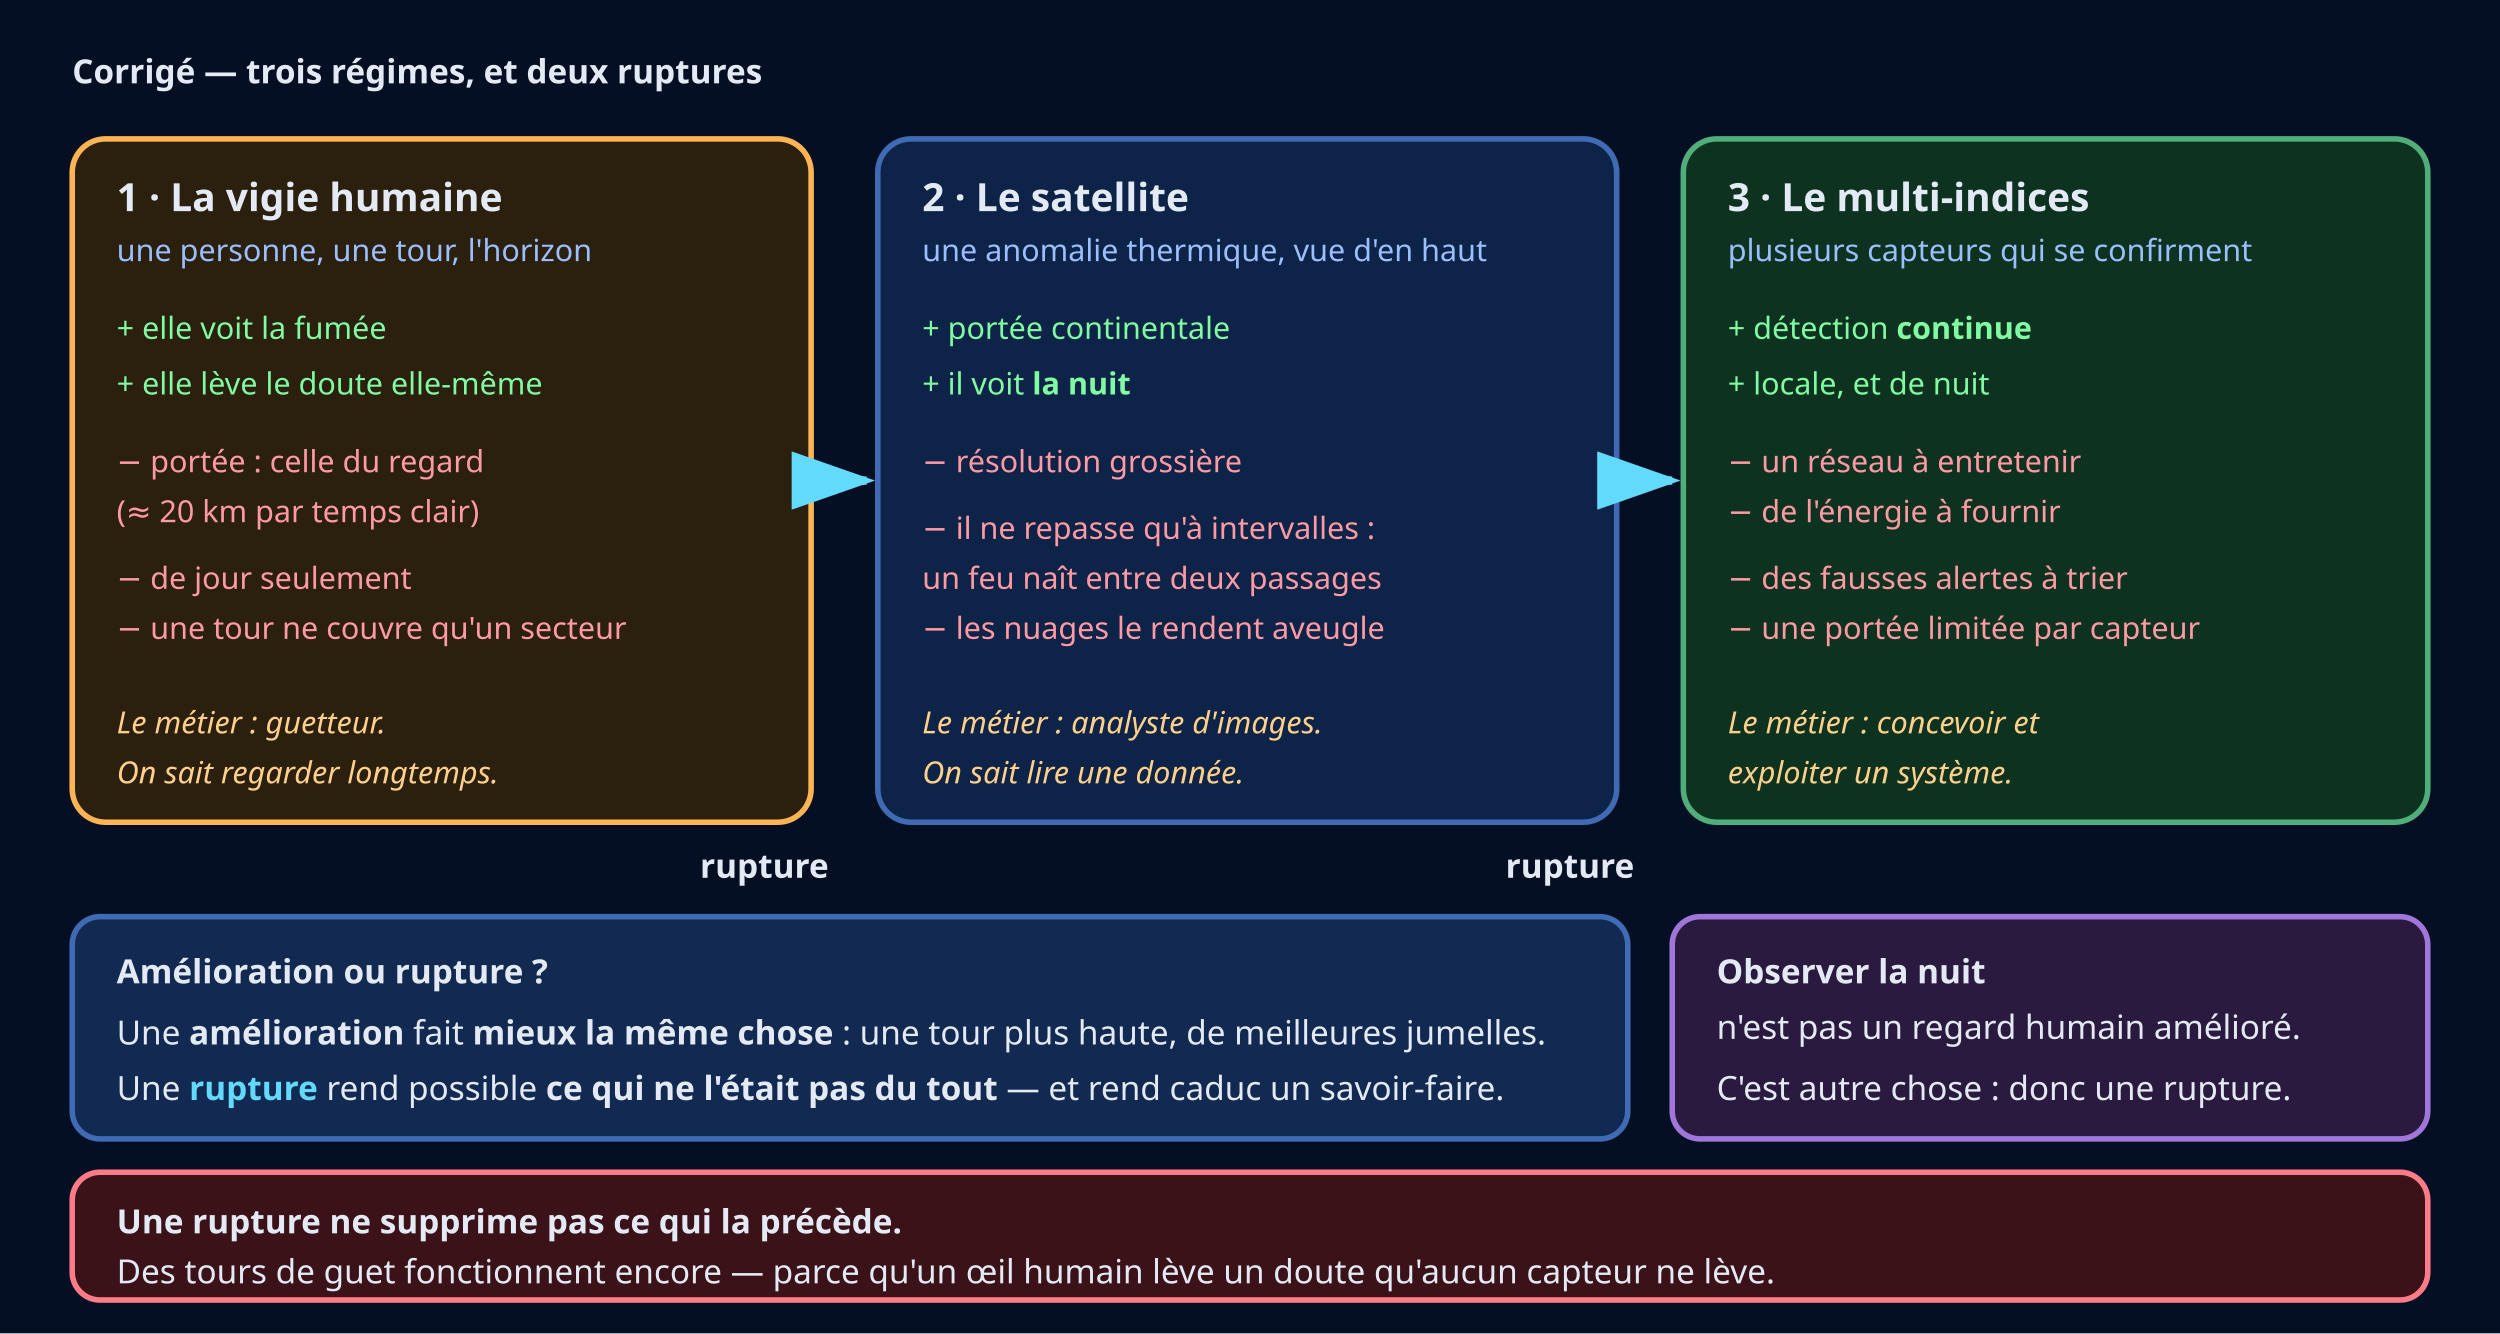
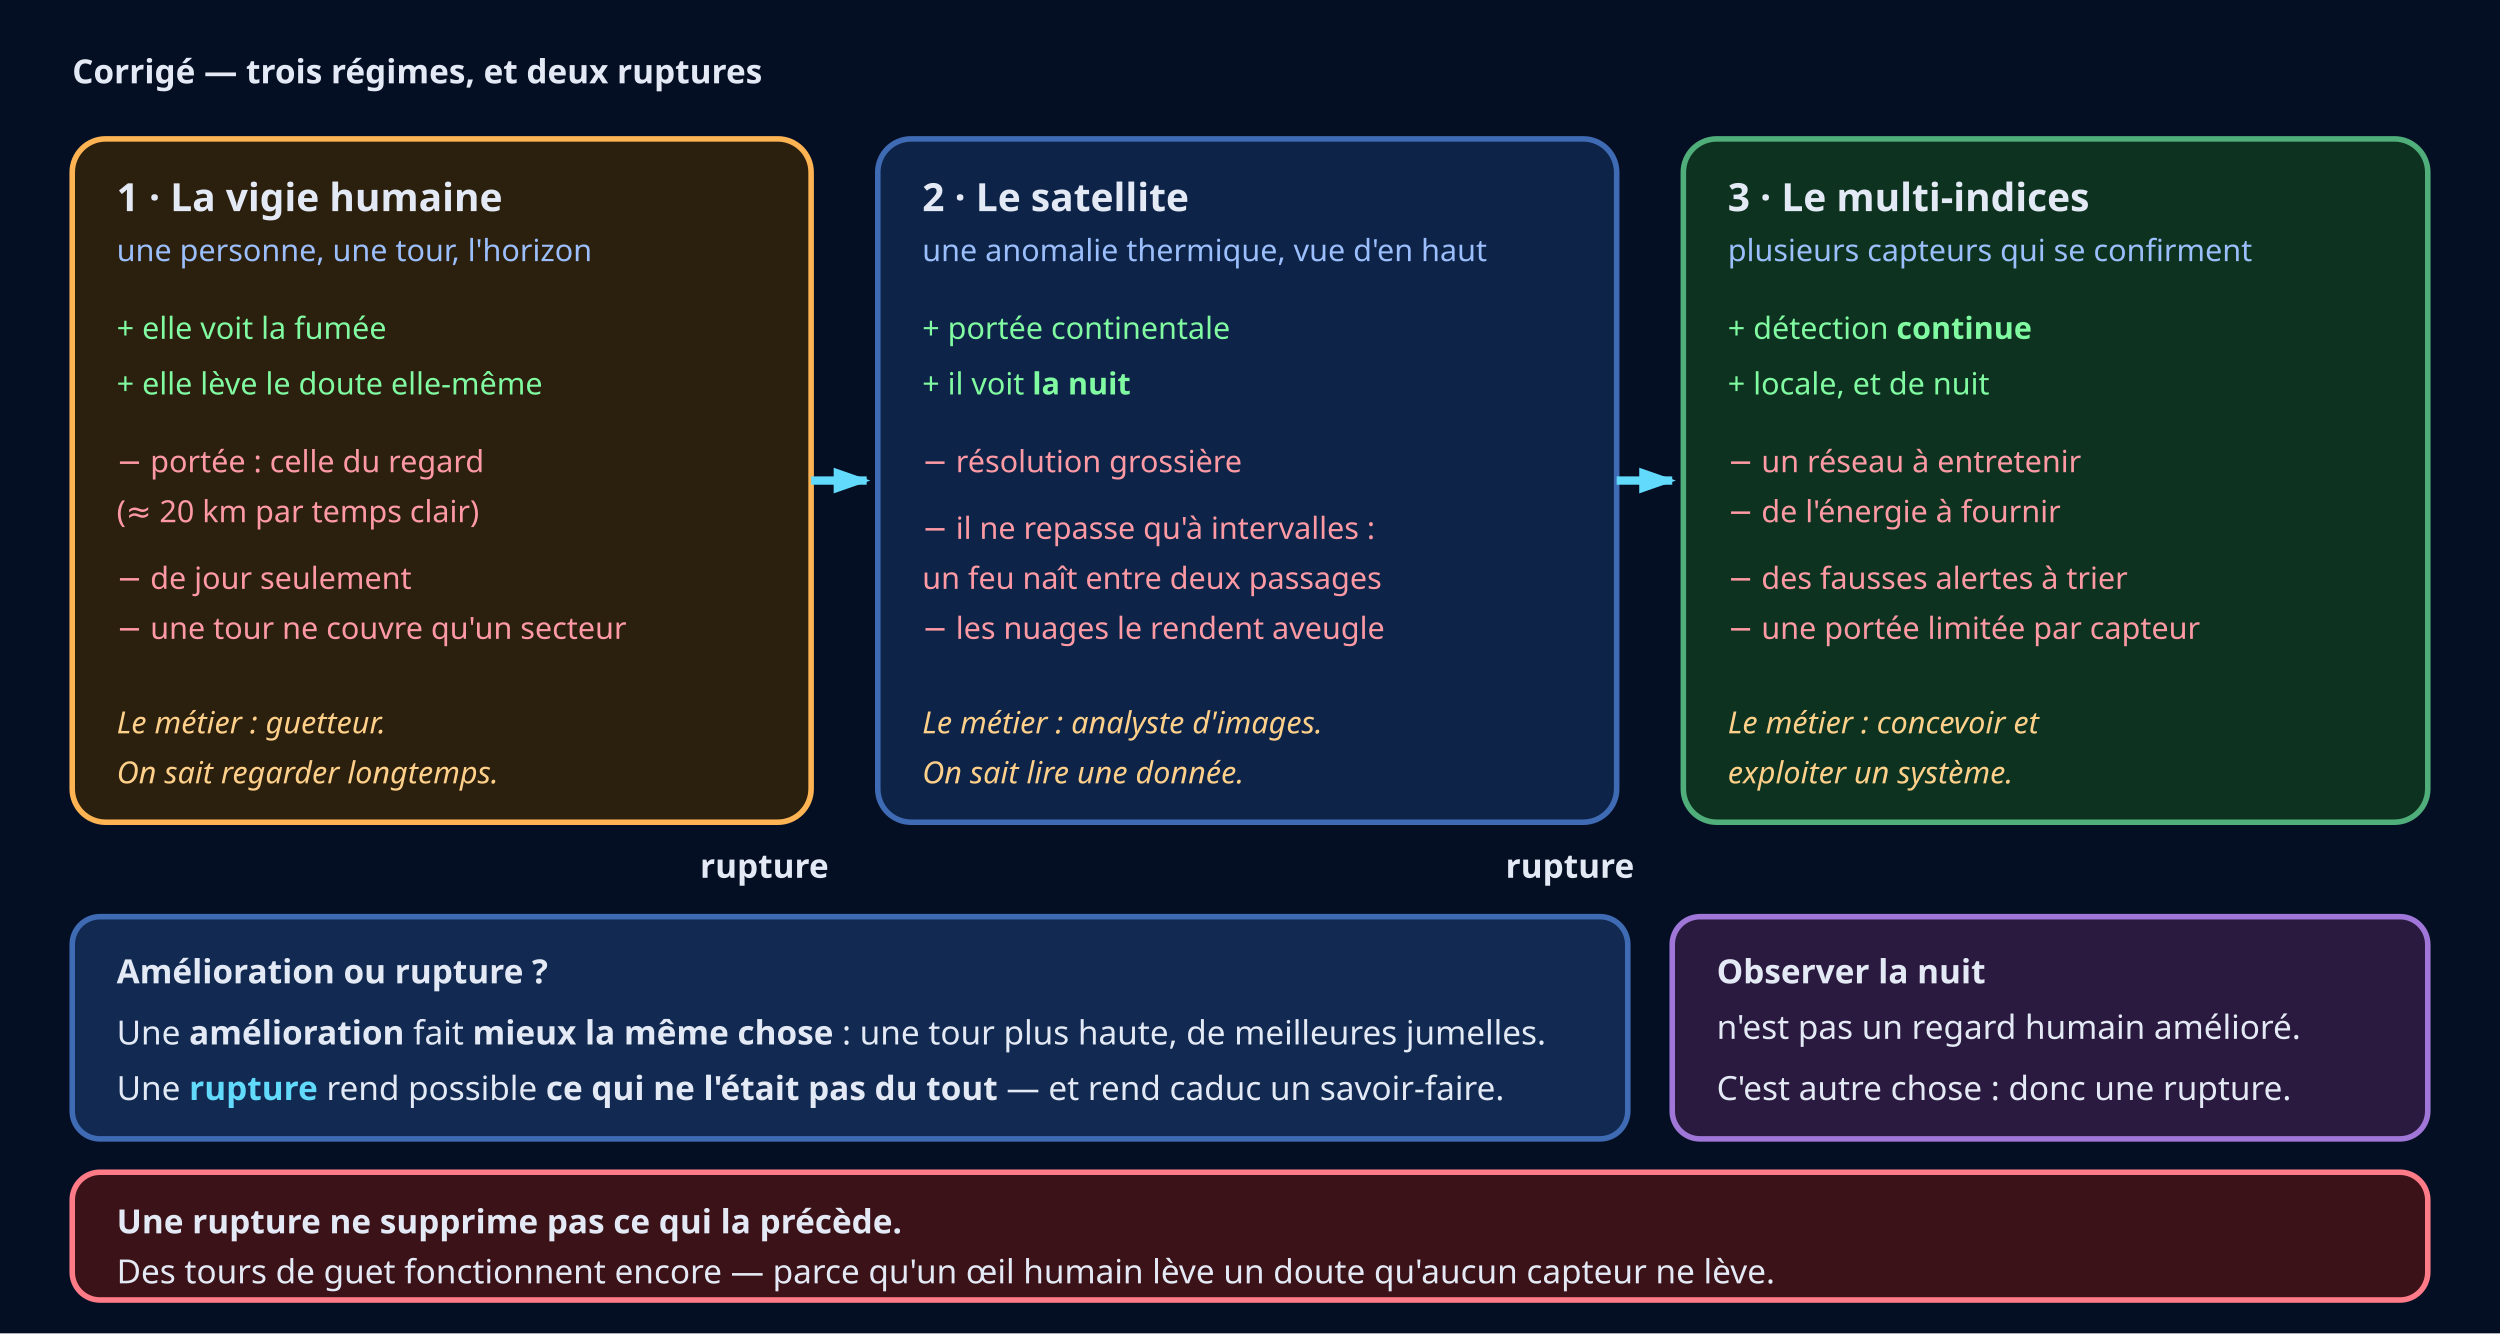
<svg xmlns="http://www.w3.org/2000/svg" viewBox="0 0 900 480" role="img" aria-labelledby="tr dr" font-family="Segoe UI, system-ui, sans-serif">
  <rect width="900" height="480" fill="#050f24" />
  <style>
    text{fill:#e4eaf5;font-size:12px}
    .ti{font-size:14px;font-weight:600}
    .lb{fill:#9bbefc;font-size:11px}
    .pl{fill:#81fba1;font-size:11px}
    .mi{fill:#ff9aa4;font-size:11px}
    .me{fill:#ffd08a;font-size:11px;font-style:italic}
    .fl{stroke:#61dafb;stroke-width:3;fill:none;marker-end:url(#fr2)}
  </style>
  <defs>
-     <marker id="fr2" markerWidth="10" markerHeight="10" refX="9" refY="3.5" orient="auto">
+     <marker id="fr2" markerWidth="13.2" markerHeight="13.2" refX="9" refY="3.5" orient="auto" markerUnits="userSpaceOnUse" viewBox="0 0 10 10">
      <polygon points="0 0, 10 3.5, 0 7" fill="#61dafb" />
    </marker>
  </defs>
  <text x="26" y="30" font-size="17" font-weight="600">Corrigé — trois régimes, et deux ruptures</text>
  <rect x="26" y="50" width="266" height="246" rx="12" fill="#2b1f0d" stroke="#ffb454" stroke-width="2" />
  <text class="ti" x="42" y="76" fill="#ffd08a">1 · La vigie humaine</text>
  <text class="lb" x="42" y="94">une personne, une tour, l'horizon</text>
  <text class="pl" x="42" y="122">+ elle voit la fumée</text>
  <text class="pl" x="42" y="142">+ elle lève le doute elle-même</text>
  <text class="mi" x="42" y="170">− portée : celle du regard</text>
  <text class="mi" x="42" y="188">(≈ 20 km par temps clair)</text>
  <text class="mi" x="42" y="212">− de jour seulement</text>
  <text class="mi" x="42" y="230">− une tour ne couvre qu'un secteur</text>
  <text class="me" x="42" y="264">Le métier : guetteur.</text>
  <text class="me" x="42" y="282">On sait regarder longtemps.</text>
  <rect x="316" y="50" width="266" height="246" rx="12" fill="#0d2347" stroke="#3f6bb5" stroke-width="2" />
  <text class="ti" x="332" y="76" fill="#8fb6ff">2 · Le satellite</text>
  <text class="lb" x="332" y="94">une anomalie thermique, vue d'en haut</text>
  <text class="pl" x="332" y="122">+ portée continentale</text>
  <text class="pl" x="332" y="142">+ il voit <tspan font-weight="600">la nuit</tspan>
  </text>
  <text class="mi" x="332" y="170">− résolution grossière</text>
  <text class="mi" x="332" y="194">− il ne repasse qu'à intervalles :</text>
  <text class="mi" x="332" y="212">un feu naît entre deux passages</text>
  <text class="mi" x="332" y="230">− les nuages le rendent aveugle</text>
  <text class="me" x="332" y="264">Le métier : analyste d'images.</text>
  <text class="me" x="332" y="282">On sait lire une donnée.</text>
  <rect x="606" y="50" width="268" height="246" rx="12" fill="#0d3320" stroke="#4fae7a" stroke-width="2" />
  <text class="ti" x="622" y="76" fill="#81fba1">3 · Le multi-indices</text>
  <text class="lb" x="622" y="94">plusieurs capteurs qui se confirment</text>
  <text class="pl" x="622" y="122">+ détection <tspan font-weight="600">continue</tspan>
  </text>
  <text class="pl" x="622" y="142">+ locale, et de nuit</text>
  <text class="mi" x="622" y="170">− un réseau à entretenir</text>
  <text class="mi" x="622" y="188">− de l'énergie à fournir</text>
  <text class="mi" x="622" y="212">− des fausses alertes à trier</text>
  <text class="mi" x="622" y="230">− une portée limitée par capteur</text>
  <text class="me" x="622" y="264">Le métier : concevoir et</text>
  <text class="me" x="622" y="282">exploiter un système.</text>
  <path class="fl" d="M292 173 H 312" />
  <path class="fl" d="M582 173 H 602" />
  <text x="252" y="316" font-size="12" fill="#61dafb" font-weight="600">rupture</text>
  <text x="542" y="316" font-size="12" fill="#61dafb" font-weight="600">rupture</text>
  <rect x="26" y="330" width="560" height="80" rx="10" fill="#122a52" stroke="#3f6bb5" stroke-width="2" />
  <text x="42" y="354" font-size="14" font-weight="600" fill="#8fb6ff">Amélioration ou rupture ?</text>
  <text x="42" y="376" font-size="12">Une <tspan font-weight="600">amélioration</tspan> fait <tspan font-weight="600">mieux la même chose</tspan> : une tour plus haute, de meilleures jumelles.</text>
  <text x="42" y="396" font-size="12">Une <tspan font-weight="600" fill="#61dafb">rupture</tspan> rend possible <tspan font-weight="600">ce qui ne l'était pas du tout</tspan> — et rend caduc un savoir-faire.</text>
  <rect x="602" y="330" width="272" height="80" rx="10" fill="#2b1a3f" stroke="#a077d8" stroke-width="2" />
  <text x="618" y="354" font-size="13" font-weight="600" fill="#c68ef2">Observer la nuit</text>
  <text x="618" y="374" font-size="11.5">n'est pas un regard humain amélioré.</text>
  <text x="618" y="396" font-size="11.5">C'est autre chose : donc une rupture.</text>
  <rect x="26" y="422" width="848" height="46" rx="10" fill="#3a1218" stroke="#ff7b88" stroke-width="2" />
  <text x="42" y="444" font-size="13" font-weight="600" fill="#ff9aa4">Une rupture ne supprime pas ce qui la précède.</text>
  <text x="42" y="462" font-size="12">Des tours de guet fonctionnent encore — parce qu'un œil humain lève un doute qu'aucun capteur ne lève.</text>
</svg>
